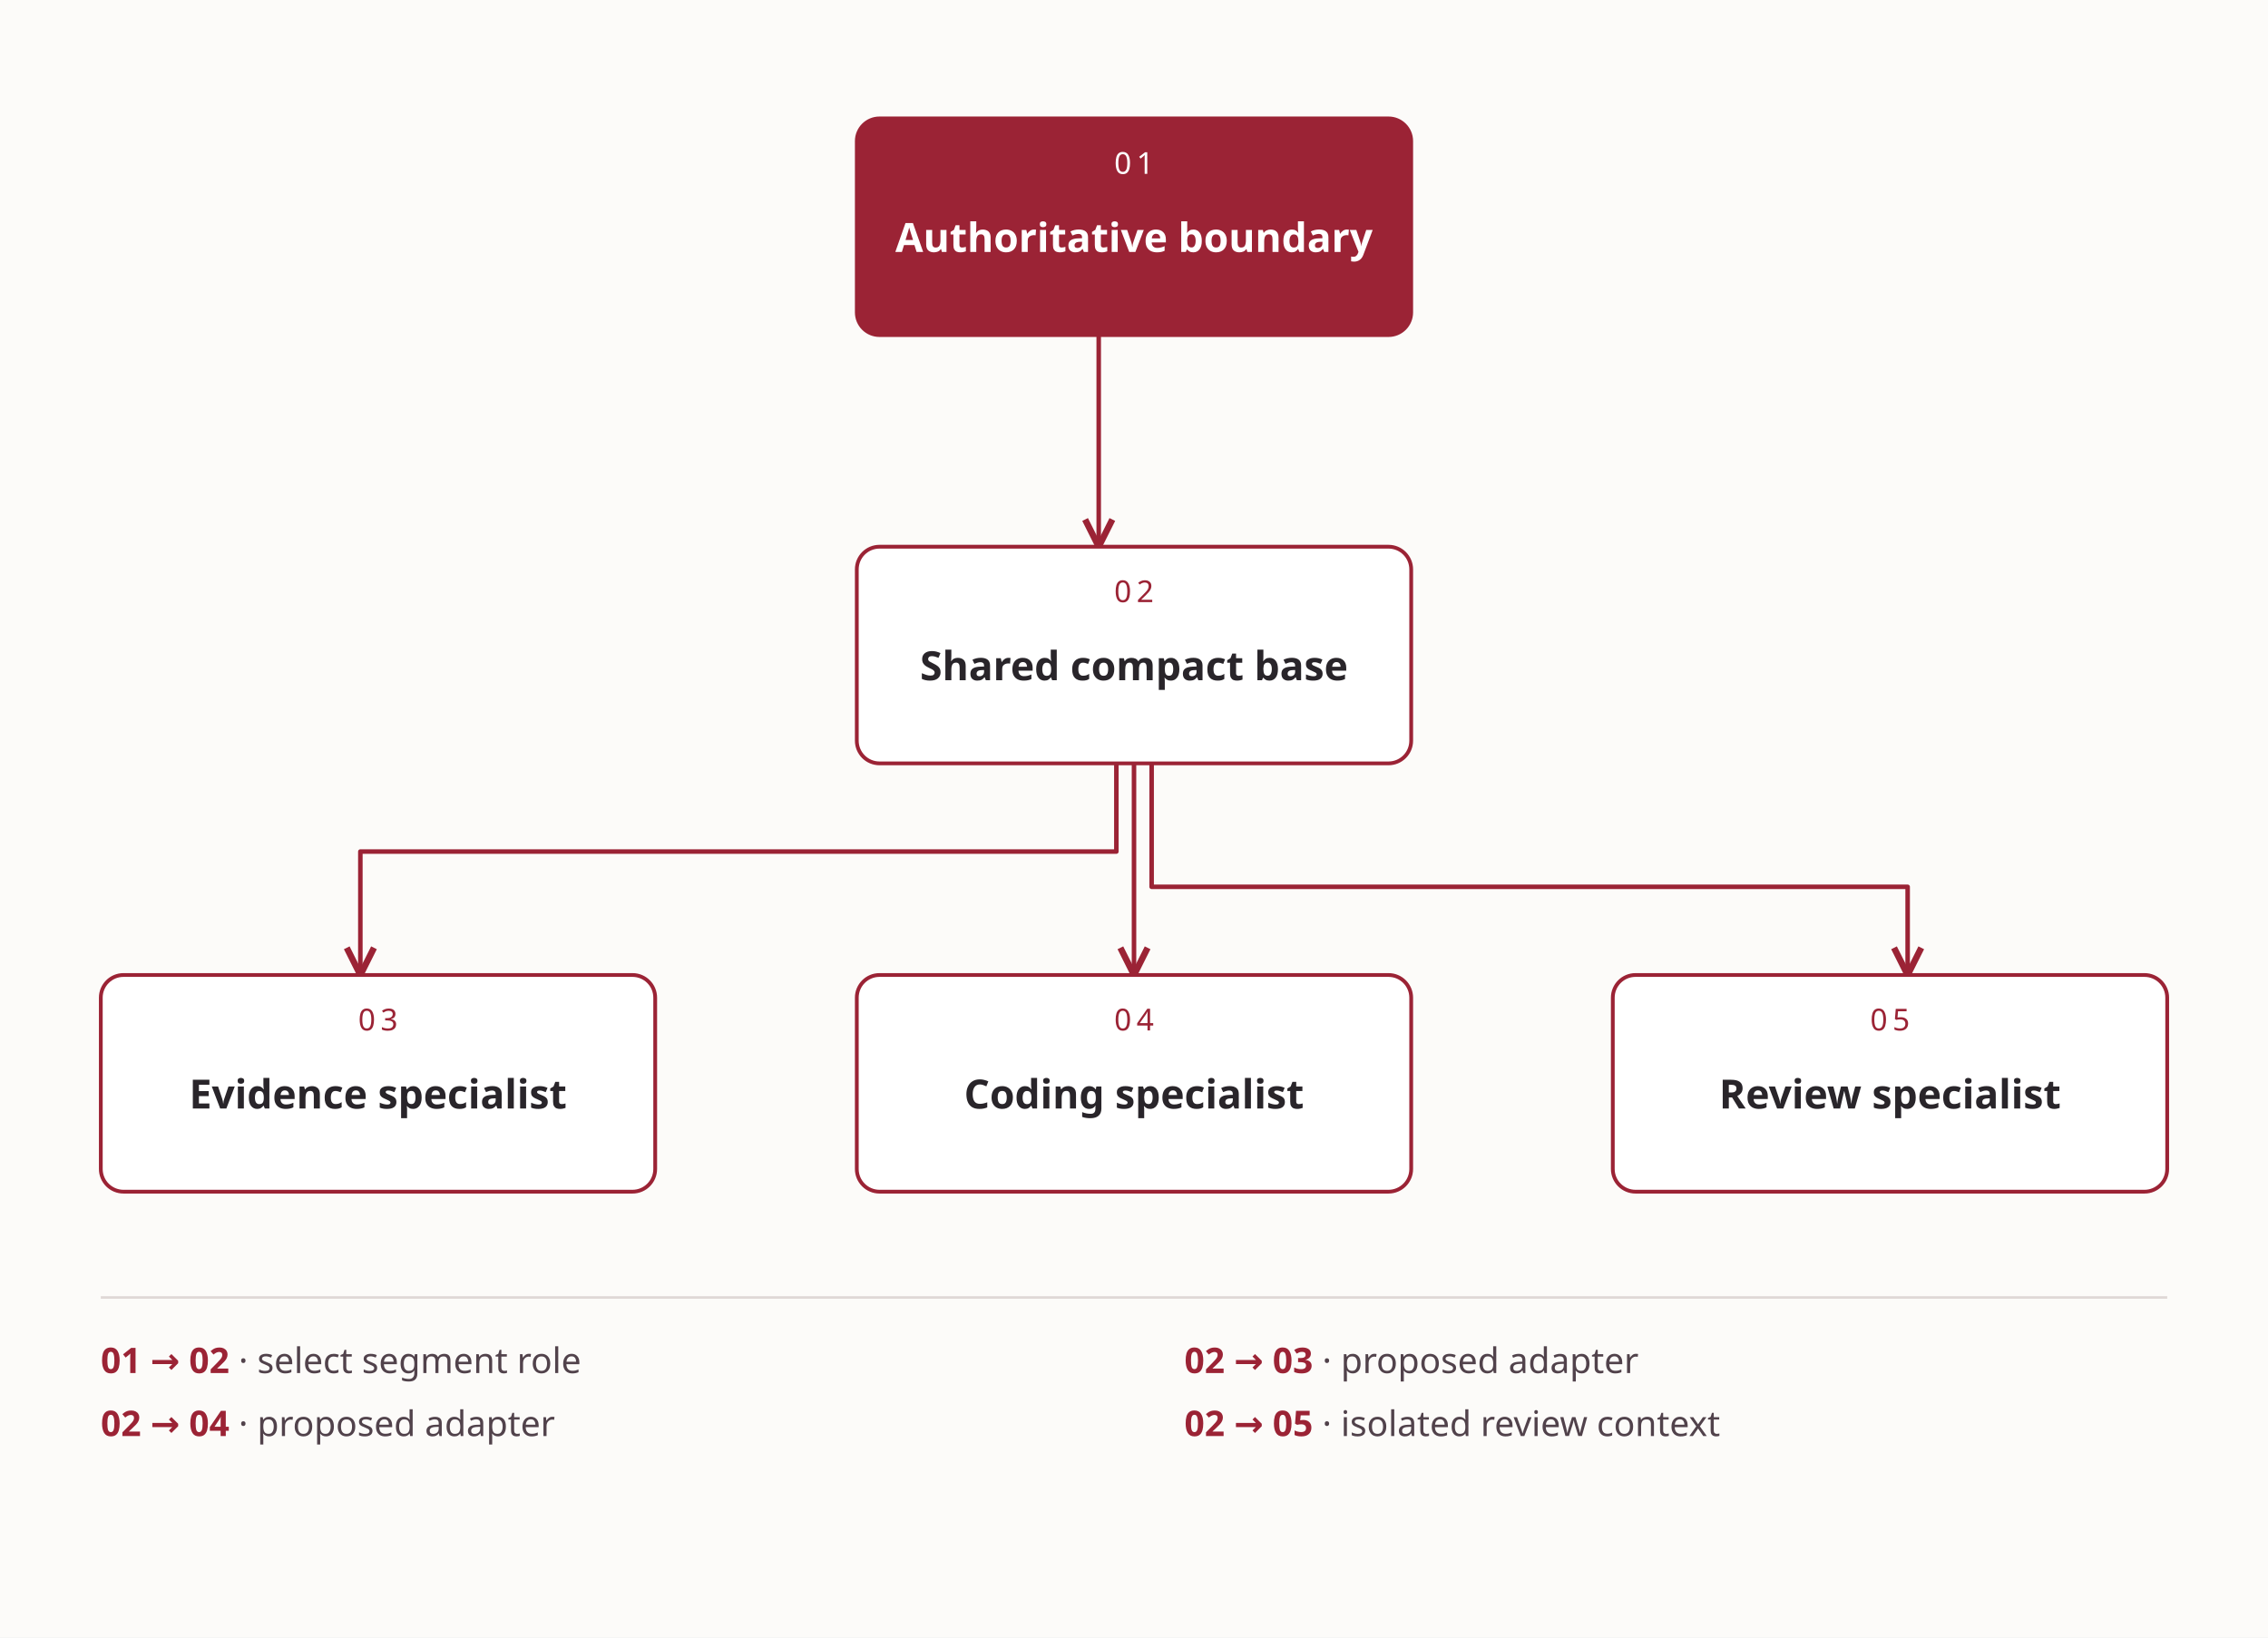
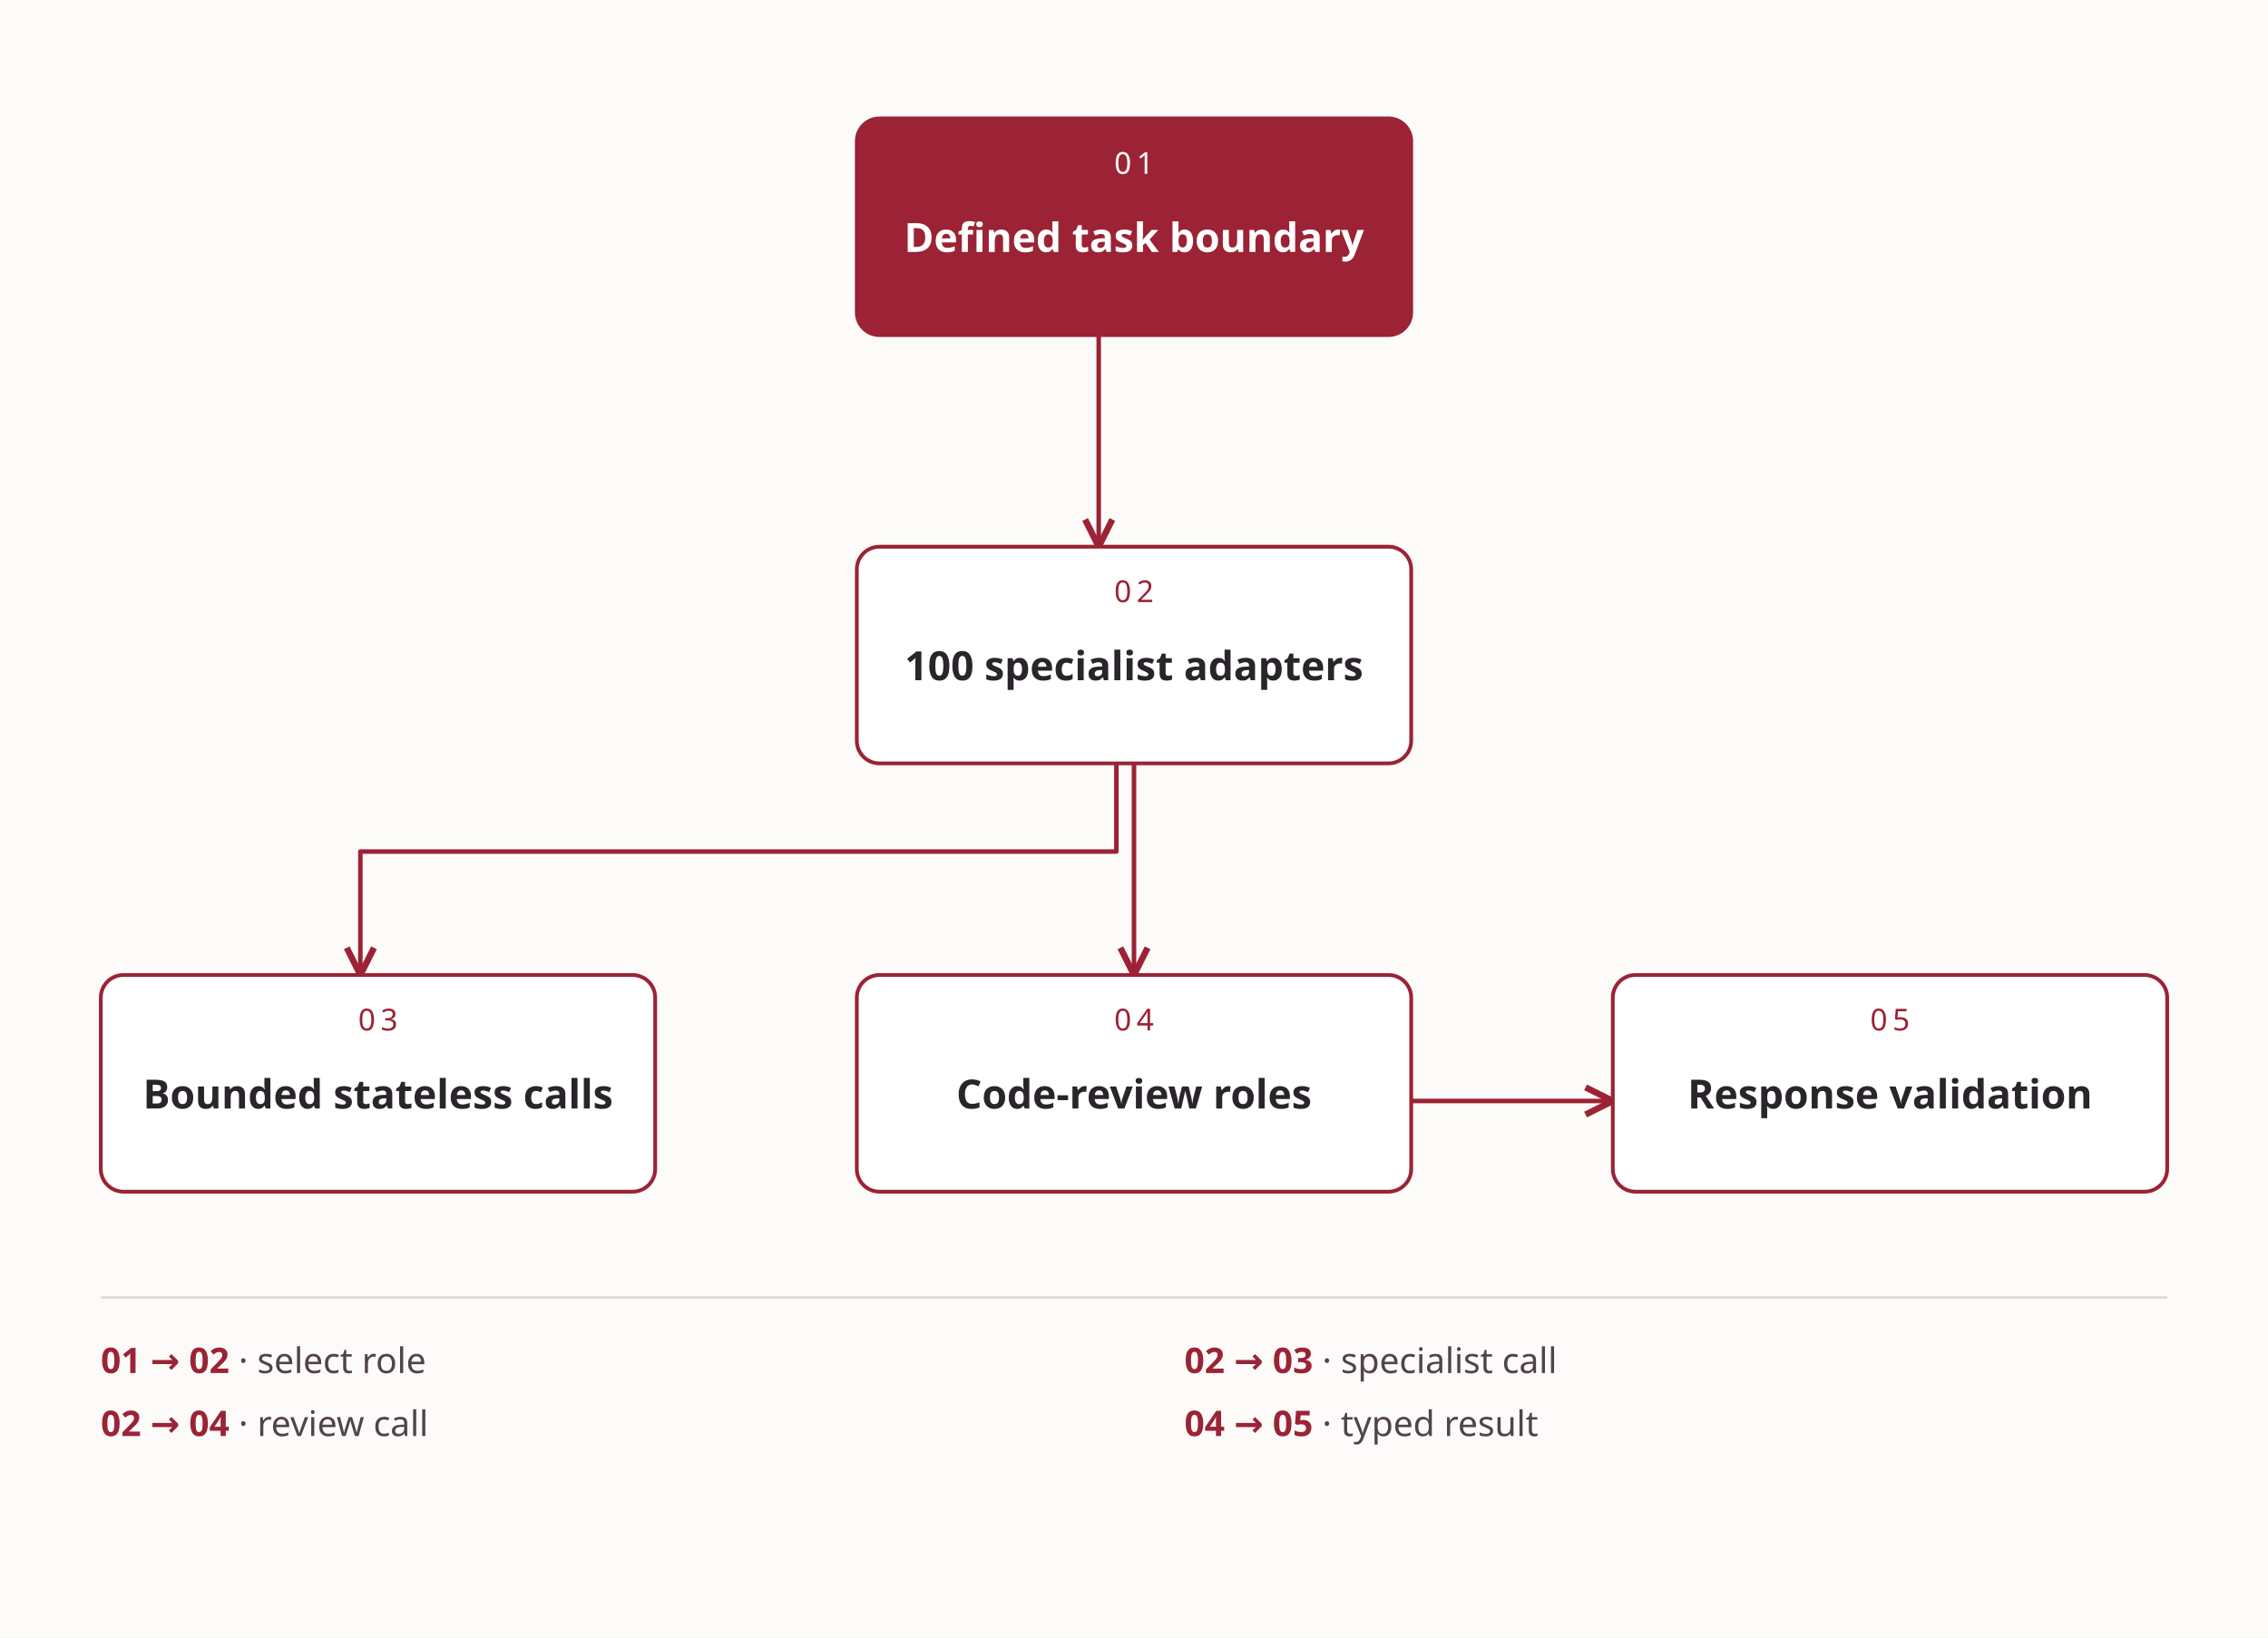
<svg xmlns="http://www.w3.org/2000/svg" viewBox="0 0 900 650" role="img" aria-labelledby="title-lora">
  <defs>
    <marker id="arrow-lora" markerWidth="8" markerHeight="8" refX="7" refY="4" orient="auto">
      <path d="M1 1L7 4L1 7" fill="none" stroke="#9b2335" stroke-width="1.4" />
    </marker>
  </defs>
  <rect width="900" height="650" fill="#fcfbf9" />
  <path class="connector" d="M436 133 L436 217" fill="none" stroke="#9b2335" stroke-width="1.8" stroke-linejoin="round" marker-end="url(#arrow-lora)" />
  <path class="connector" d="M443 303 L443 338 L143 338 L143 387" fill="none" stroke="#9b2335" stroke-width="1.8" stroke-linejoin="round" marker-end="url(#arrow-lora)" />
  <path class="connector" d="M450 303 L450 387" fill="none" stroke="#9b2335" stroke-width="1.8" stroke-linejoin="round" marker-end="url(#arrow-lora)" />
-   <path class="connector" d="M457 303 L457 352 L757 352 L757 387" fill="none" stroke="#9b2335" stroke-width="1.8" stroke-linejoin="round" marker-end="url(#arrow-lora)" />
+   <path class="connector" d="M560 437 L640 437" fill="none" stroke="#9b2335" stroke-width="1.8" stroke-linejoin="round" marker-end="url(#arrow-lora)" />
  <g class="node">
    <rect x="340" y="47" width="220" height="86" rx="9" fill="#9b2335" stroke="#9b2335" stroke-width="1.5" />
    <text x="450" y="69" text-anchor="middle" font-size="12" letter-spacing="2" font-family="sans-serif" fill="#fff">01</text>
    <text x="450" y="100" text-anchor="middle" font-size="16" font-weight="600" font-family="sans-serif" fill="#fff">
-       <tspan x="450" dy="0">Authoritative boundary</tspan>
+       <tspan x="450" dy="0">Defined task boundary</tspan>
    </text>
  </g>
  <g class="node">
    <rect x="340" y="217" width="220" height="86" rx="9" fill="#fff" stroke="#9b2335" stroke-width="1.5" />
    <text x="450" y="239" text-anchor="middle" font-size="12" letter-spacing="2" font-family="sans-serif" fill="#9b2335">02</text>
    <text x="450" y="270" text-anchor="middle" font-size="16" font-weight="600" font-family="sans-serif" fill="#29252a">
-       <tspan x="450" dy="0">Shared compact base</tspan>
+       <tspan x="450" dy="0">100 specialist adapters</tspan>
    </text>
  </g>
  <g class="node">
    <rect x="40" y="387" width="220" height="86" rx="9" fill="#fff" stroke="#9b2335" stroke-width="1.5" />
    <text x="150" y="409" text-anchor="middle" font-size="12" letter-spacing="2" font-family="sans-serif" fill="#9b2335">03</text>
    <text x="150" y="440" text-anchor="middle" font-size="16" font-weight="600" font-family="sans-serif" fill="#29252a">
-       <tspan x="150" dy="0">Evidence specialist</tspan>
+       <tspan x="150" dy="0">Bounded stateless calls</tspan>
    </text>
  </g>
  <g class="node">
    <rect x="340" y="387" width="220" height="86" rx="9" fill="#fff" stroke="#9b2335" stroke-width="1.5" />
    <text x="450" y="409" text-anchor="middle" font-size="12" letter-spacing="2" font-family="sans-serif" fill="#9b2335">04</text>
    <text x="450" y="440" text-anchor="middle" font-size="16" font-weight="600" font-family="sans-serif" fill="#29252a">
-       <tspan x="450" dy="0">Coding specialist</tspan>
+       <tspan x="450" dy="0">Code-review roles</tspan>
    </text>
  </g>
  <g class="node">
    <rect x="640" y="387" width="220" height="86" rx="9" fill="#fff" stroke="#9b2335" stroke-width="1.5" />
    <text x="750" y="409" text-anchor="middle" font-size="12" letter-spacing="2" font-family="sans-serif" fill="#9b2335">05</text>
    <text x="750" y="440" text-anchor="middle" font-size="16" font-weight="600" font-family="sans-serif" fill="#29252a">
-       <tspan x="750" dy="0">Review specialist</tspan>
+       <tspan x="750" dy="0">Response validation</tspan>
    </text>
  </g>
  <path d="M40 515H860" stroke="#dfd8d6" />
  <text x="40" y="545" font-size="14" font-family="sans-serif" fill="#51424b">
-     <tspan font-weight="700" fill="#9b2335">01 → 02</tspan> · select segment role</text>
+     <tspan font-weight="700" fill="#9b2335">01 → 02</tspan> · select role</text>
  <text x="470" y="545" font-size="14" font-family="sans-serif" fill="#51424b">
-     <tspan font-weight="700" fill="#9b2335">02 → 03</tspan> · proposed adapter</text>
+     <tspan font-weight="700" fill="#9b2335">02 → 03</tspan> · specialist call</text>
  <text x="40" y="570" font-size="14" font-family="sans-serif" fill="#51424b">
-     <tspan font-weight="700" fill="#9b2335">02 → 04</tspan> · proposed adapter</text>
+     <tspan font-weight="700" fill="#9b2335">02 → 04</tspan> · review call</text>
  <text x="470" y="570" font-size="14" font-family="sans-serif" fill="#51424b">
-     <tspan font-weight="700" fill="#9b2335">02 → 05</tspan> · isolated review context</text>
+     <tspan font-weight="700" fill="#9b2335">04 → 05</tspan> · typed result</text>
</svg>
